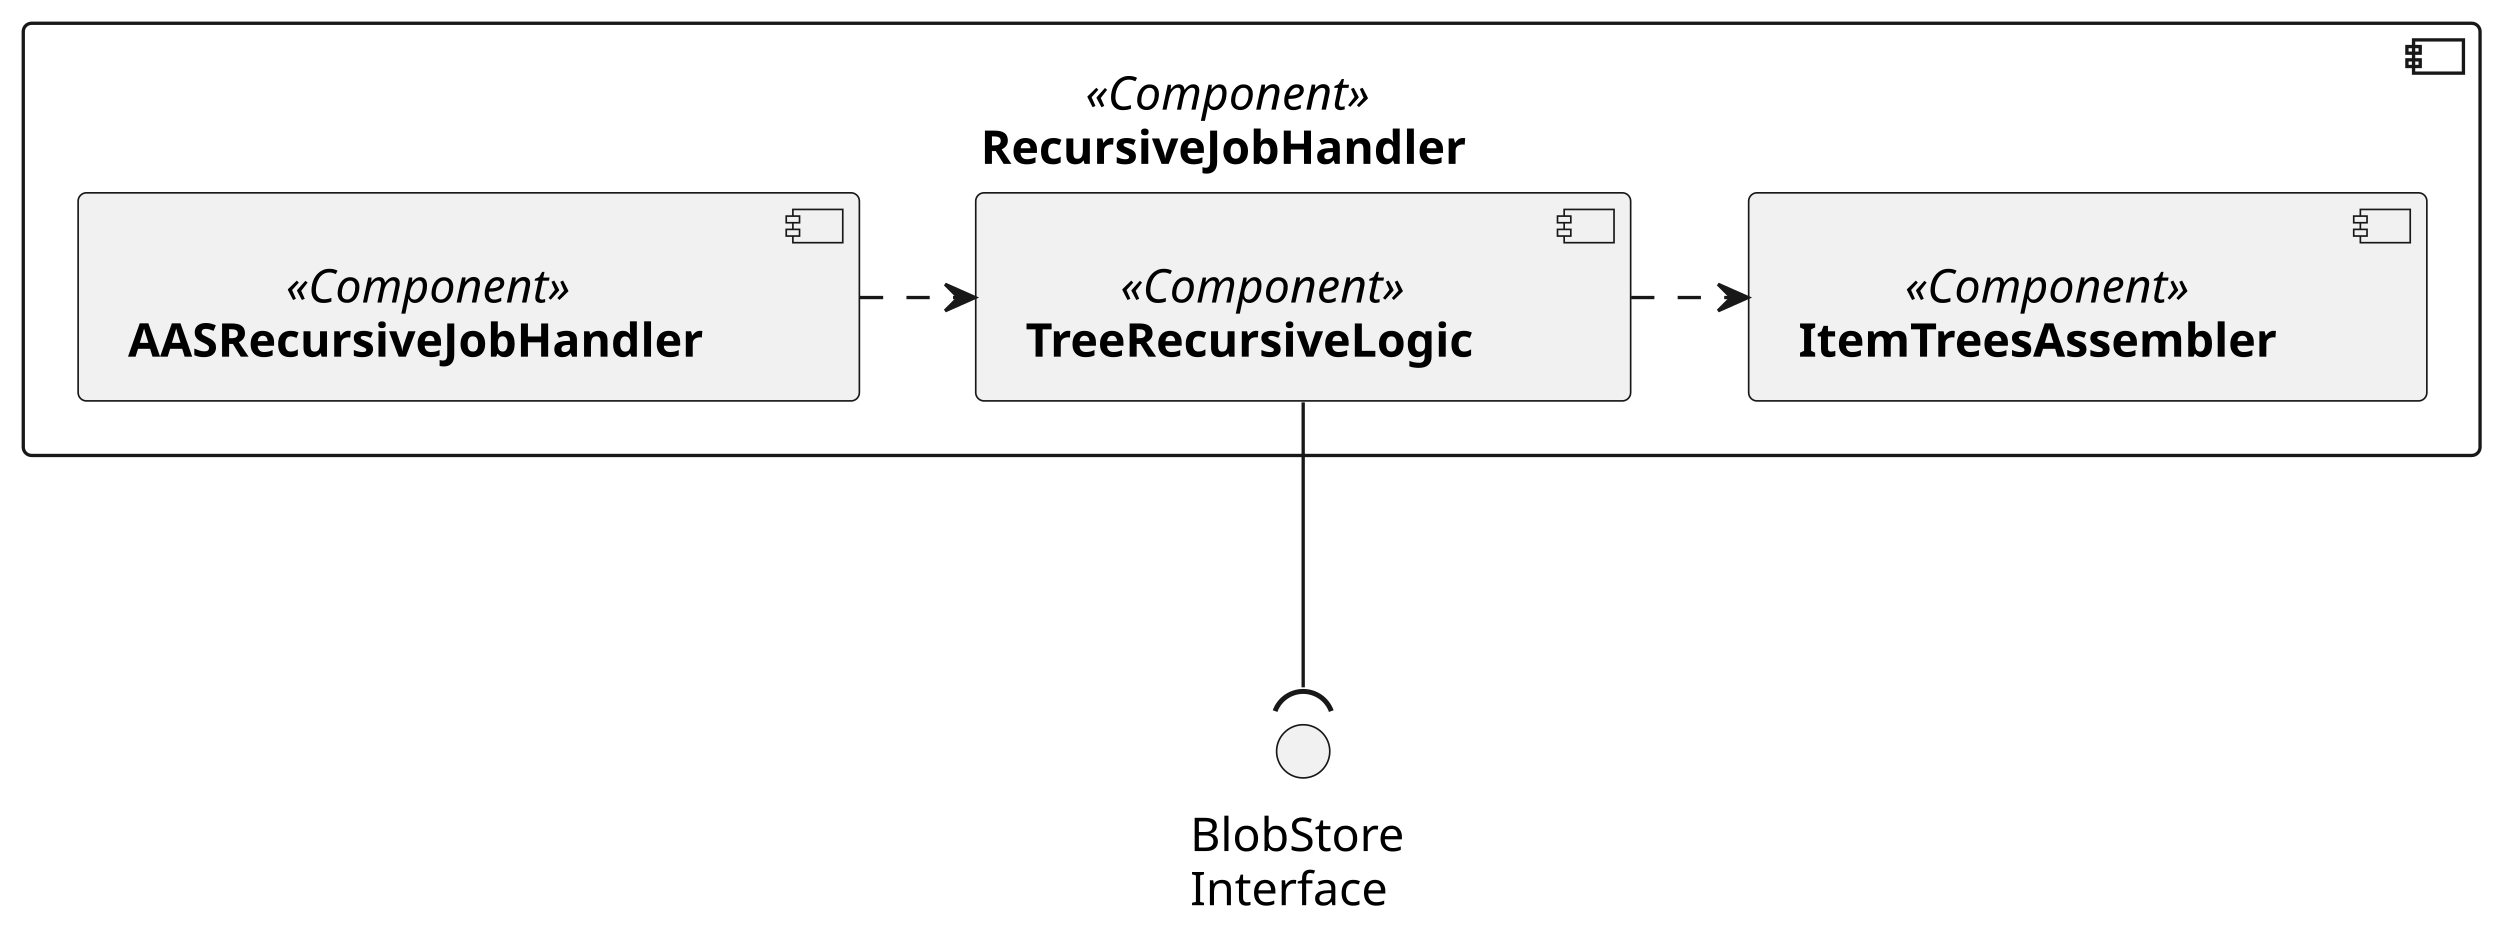
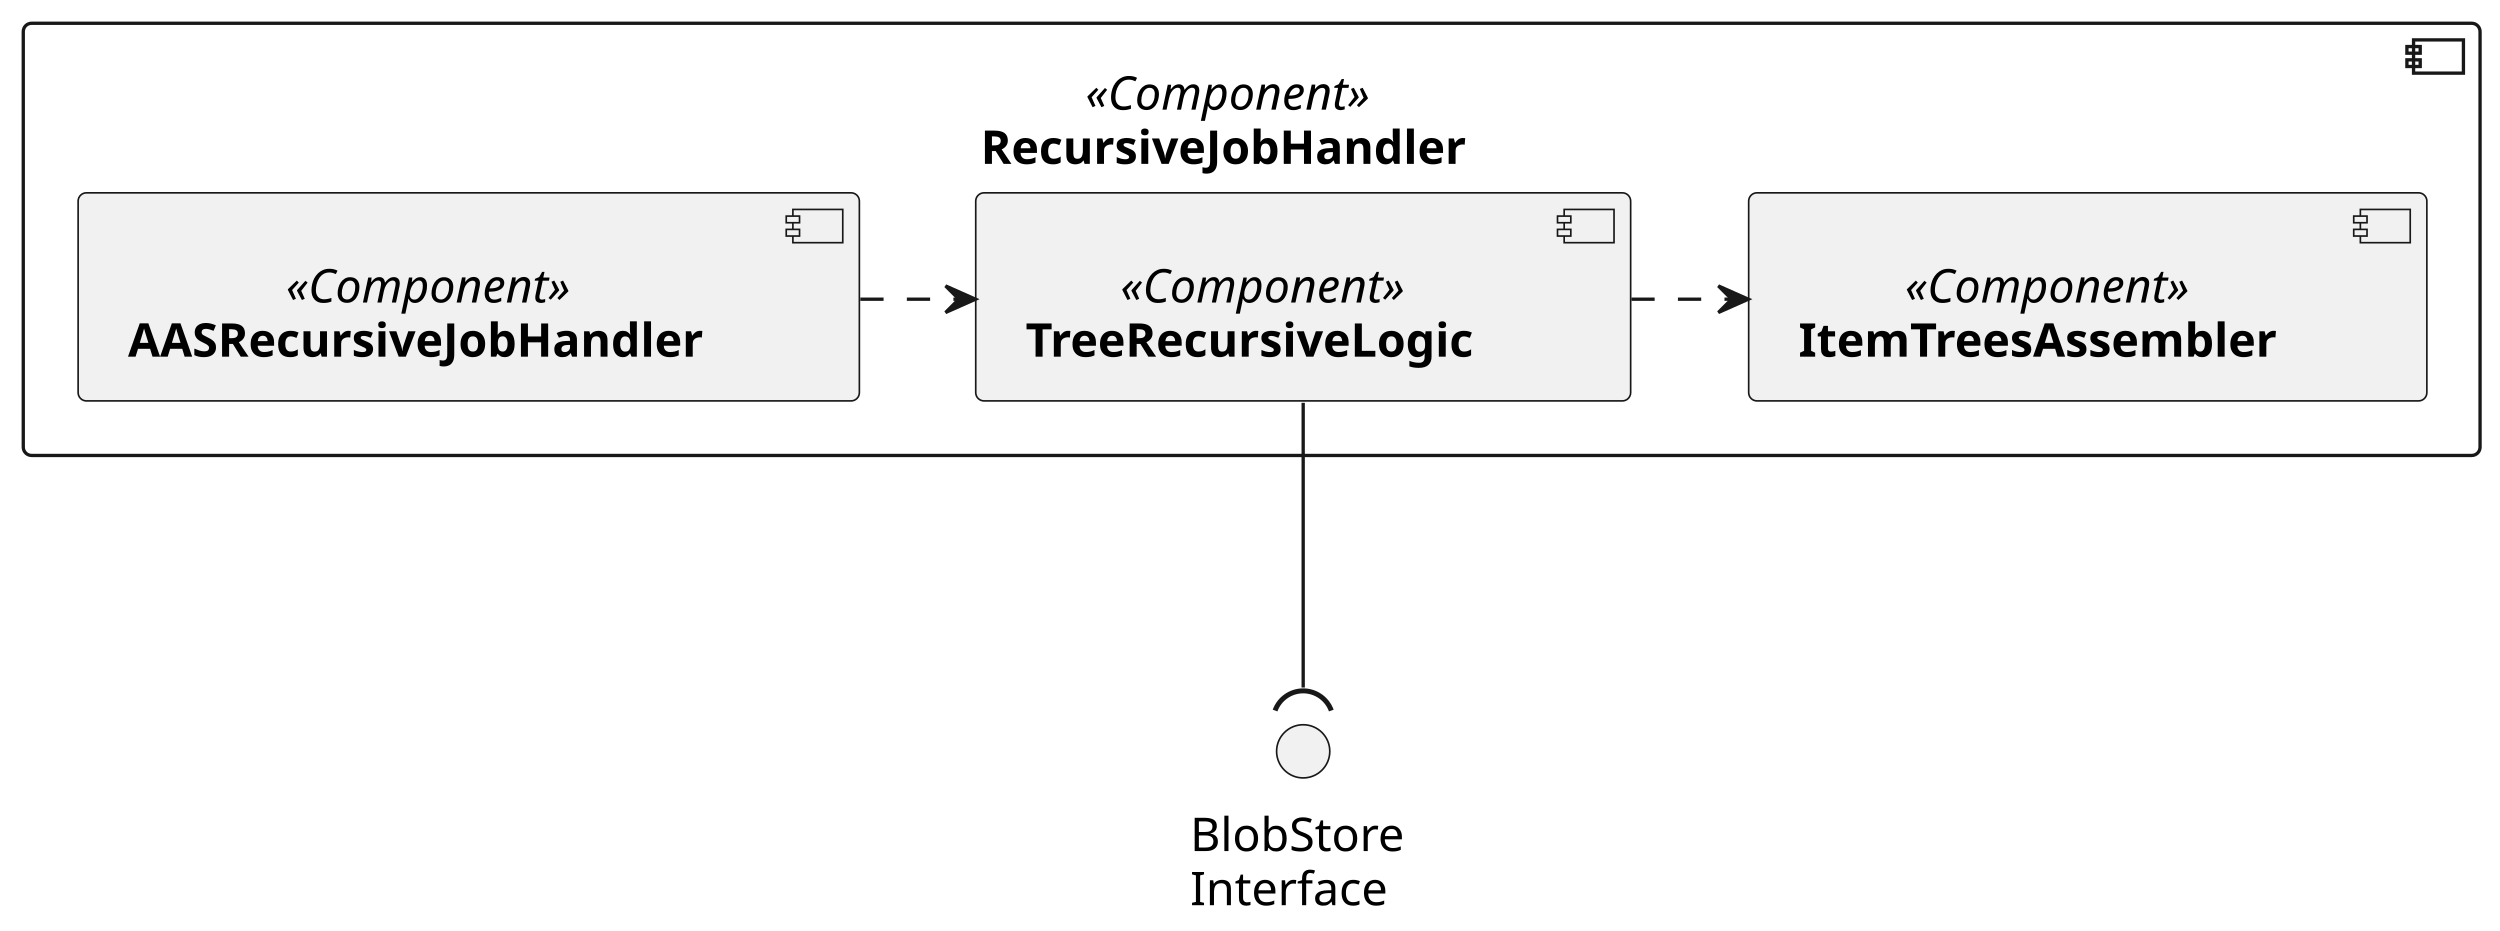
<svg xmlns="http://www.w3.org/2000/svg" contentStyleType="text/css" height="280px" preserveAspectRatio="none" style="width:752px;height:280px;background:#FFFFFF;" version="1.1" viewBox="0 0 752 280" width="752px" zoomAndPan="magnify">
  <defs />
  <g>
    <g id="cluster_RecursiveJobHandler">
      <rect height="130" rx="2.5" ry="2.5" style="stroke:#181818;stroke-width:1.0;fill:none;" width="739" x="7" y="7" />
      <rect height="10" style="stroke:#181818;stroke-width:1.0;fill:none;" width="15" x="726" y="12" />
      <rect height="2" style="stroke:#181818;stroke-width:1.0;fill:none;" width="4" x="724" y="14" />
      <rect height="2" style="stroke:#181818;stroke-width:1.0;fill:none;" width="4" x="724" y="18" />
-       <text fill="#000000" font-family="sans-serif" font-size="14" font-style="italic" lengthAdjust="spacing" textLength="100" x="326.5" y="32.995">«Component»</text>
-       <text fill="#000000" font-family="sans-serif" font-size="14" font-weight="bold" lengthAdjust="spacing" textLength="163" x="295" y="49.292">RecursiveJobHandler</text>
+       <text fill="#000000" font-family="&quot;Architects daughter&quot;" font-size="14" font-style="italic" lengthAdjust="spacing" textLength="100" x="326.5" y="32.995">«Component»</text>
+       <text fill="#000000" font-family="&quot;Architects daughter&quot;" font-size="14" font-weight="bold" lengthAdjust="spacing" textLength="163" x="295" y="49.292">RecursiveJobHandler</text>
    </g>
    <g id="elem_AASRecursiveJobHandler">
      <rect fill="#F1F1F1" height="62.594" rx="2.5" ry="2.5" style="stroke:#181818;stroke-width:0.5;" width="235" x="23.5" y="58" />
      <rect fill="#F1F1F1" height="10" style="stroke:#181818;stroke-width:0.5;" width="15" x="238.5" y="63" />
      <rect fill="#F1F1F1" height="2" style="stroke:#181818;stroke-width:0.5;" width="4" x="236.5" y="65" />
      <rect fill="#F1F1F1" height="2" style="stroke:#181818;stroke-width:0.5;" width="4" x="236.5" y="69" />
-       <text fill="#000000" font-family="sans-serif" font-size="14" font-style="italic" lengthAdjust="spacing" textLength="100" x="86" y="90.995">«Component»</text>
-       <text fill="#000000" font-family="sans-serif" font-size="14" font-weight="bold" lengthAdjust="spacing" textLength="195" x="38.5" y="107.292">AASRecursiveJobHandler</text>
+       <text fill="#000000" font-family="&quot;Architects daughter&quot;" font-size="14" font-style="italic" lengthAdjust="spacing" textLength="100" x="86" y="90.995">«Component»</text>
+       <text fill="#000000" font-family="&quot;Architects daughter&quot;" font-size="14" font-weight="bold" lengthAdjust="spacing" textLength="195" x="38.5" y="107.292">AASRecursiveJobHandler</text>
    </g>
    <g id="elem_TreeRecursiveLogic">
      <rect fill="#F1F1F1" height="62.594" rx="2.5" ry="2.5" style="stroke:#181818;stroke-width:0.5;" width="197" x="293.5" y="58" />
      <rect fill="#F1F1F1" height="10" style="stroke:#181818;stroke-width:0.5;" width="15" x="470.5" y="63" />
      <rect fill="#F1F1F1" height="2" style="stroke:#181818;stroke-width:0.5;" width="4" x="468.5" y="65" />
      <rect fill="#F1F1F1" height="2" style="stroke:#181818;stroke-width:0.5;" width="4" x="468.5" y="69" />
-       <text fill="#000000" font-family="sans-serif" font-size="14" font-style="italic" lengthAdjust="spacing" textLength="100" x="337" y="90.995">«Component»</text>
-       <text fill="#000000" font-family="sans-serif" font-size="14" font-weight="bold" lengthAdjust="spacing" textLength="157" x="308.5" y="107.292">TreeRecursiveLogic</text>
+       <text fill="#000000" font-family="&quot;Architects daughter&quot;" font-size="14" font-style="italic" lengthAdjust="spacing" textLength="100" x="337" y="90.995">«Component»</text>
+       <text fill="#000000" font-family="&quot;Architects daughter&quot;" font-size="14" font-weight="bold" lengthAdjust="spacing" textLength="157" x="308.5" y="107.292">TreeRecursiveLogic</text>
    </g>
    <g id="elem_ItemTreesAssembler">
      <rect fill="#F1F1F1" height="62.594" rx="2.5" ry="2.5" style="stroke:#181818;stroke-width:0.5;" width="204" x="526" y="58" />
      <rect fill="#F1F1F1" height="10" style="stroke:#181818;stroke-width:0.5;" width="15" x="710" y="63" />
      <rect fill="#F1F1F1" height="2" style="stroke:#181818;stroke-width:0.5;" width="4" x="708" y="65" />
      <rect fill="#F1F1F1" height="2" style="stroke:#181818;stroke-width:0.5;" width="4" x="708" y="69" />
-       <text fill="#000000" font-family="sans-serif" font-size="14" font-style="italic" lengthAdjust="spacing" textLength="100" x="573" y="90.995">«Component»</text>
-       <text fill="#000000" font-family="sans-serif" font-size="14" font-weight="bold" lengthAdjust="spacing" textLength="164" x="541" y="107.292">ItemTreesAssembler</text>
+       <text fill="#000000" font-family="&quot;Architects daughter&quot;" font-size="14" font-style="italic" lengthAdjust="spacing" textLength="100" x="573" y="90.995">«Component»</text>
+       <text fill="#000000" font-family="&quot;Architects daughter&quot;" font-size="14" font-weight="bold" lengthAdjust="spacing" textLength="164" x="541" y="107.292">ItemTreesAssembler</text>
    </g>
    <g id="elem_StoreInterface">
      <ellipse cx="392" cy="226" fill="#F1F1F1" rx="8" ry="8" style="stroke:#181818;stroke-width:0.5;" />
-       <text fill="#000000" font-family="sans-serif" font-size="14" lengthAdjust="spacing" textLength="68" x="358" y="255.995">BlobStore</text>
-       <text fill="#000000" font-family="sans-serif" font-size="14" lengthAdjust="spacing" textLength="60" x="358" y="272.292">Interface</text>
+       <text fill="#000000" font-family="&quot;Architects daughter&quot;" font-size="14" lengthAdjust="spacing" textLength="68" x="358" y="255.995">BlobStore</text>
+       <text fill="#000000" font-family="&quot;Architects daughter&quot;" font-size="14" lengthAdjust="spacing" textLength="60" x="358" y="272.292">Interface</text>
    </g>
    <g id="link_AASRecursiveJobHandler_TreeRecursiveLogic">
-       <path d="M258.66,89.5 C268.49,89.5 278.32,89.5 288.15,89.5 " fill="none" id="AASRecursiveJobHandler-to-TreeRecursiveLogic" style="stroke:#181818;stroke-width:1.0;stroke-dasharray:7.0,7.0;" />
-       <polygon fill="#181818" points="293.29,89.5,284.29,85.5,288.29,89.5,284.29,93.5,293.29,89.5" style="stroke:#181818;stroke-width:1.0;" />
+       <path d="M258.78,90 C258.78,90 288.42,90 288.42,90 " fill="none" id="AASRecursiveJobHandler-to-TreeRecursiveLogic" style="stroke:#181818;stroke-width:1.0;stroke-dasharray:7.0,7.0;" />
+       <polygon fill="#181818" points="293.42,90,284.42,86,288.42,90,284.42,94,293.42,90" style="stroke:#181818;stroke-width:1.0;" />
    </g>
    <g id="link_TreeRecursiveLogic_ItemTreesAssembler">
-       <path d="M490.64,89.5 C500.62,89.5 510.59,89.5 520.57,89.5 " fill="none" id="TreeRecursiveLogic-to-ItemTreesAssembler" style="stroke:#181818;stroke-width:1.0;stroke-dasharray:7.0,7.0;" />
-       <polygon fill="#181818" points="525.79,89.5,516.79,85.5,520.79,89.5,516.79,93.5,525.79,89.5" style="stroke:#181818;stroke-width:1.0;" />
+       <path d="M490.72,90 C490.72,90 520.88,90 520.88,90 " fill="none" id="TreeRecursiveLogic-to-ItemTreesAssembler" style="stroke:#181818;stroke-width:1.0;stroke-dasharray:7.0,7.0;" />
+       <polygon fill="#181818" points="525.88,90,516.88,86,520.88,90,516.88,94,525.88,90" style="stroke:#181818;stroke-width:1.0;" />
    </g>
    <g id="link_TreeRecursiveLogic_StoreInterface">
-       <path d="M392,121.02 C392,147.43 392,184.74 392,206.75 " fill="none" id="TreeRecursiveLogic-to-StoreInterface" style="stroke:#181818;stroke-width:1.0;" />
-       <path d="M400.457,213.902 A9,9 0 0 0 383.543 213.902" fill="none" style="stroke:#181818;stroke-width:1.5;" />
+       <path d="M392,121.16 C392,121.16 392,206.81 392,206.81 " fill="none" id="TreeRecursiveLogic-to-StoreInterface" style="stroke:#181818;stroke-width:1.0;" />
+       <path d="M400.457,213.732 A9,9 0 0 0 383.543 213.732" fill="none" style="stroke:#181818;stroke-width:1.5;" />
    </g>
  </g>
</svg>
